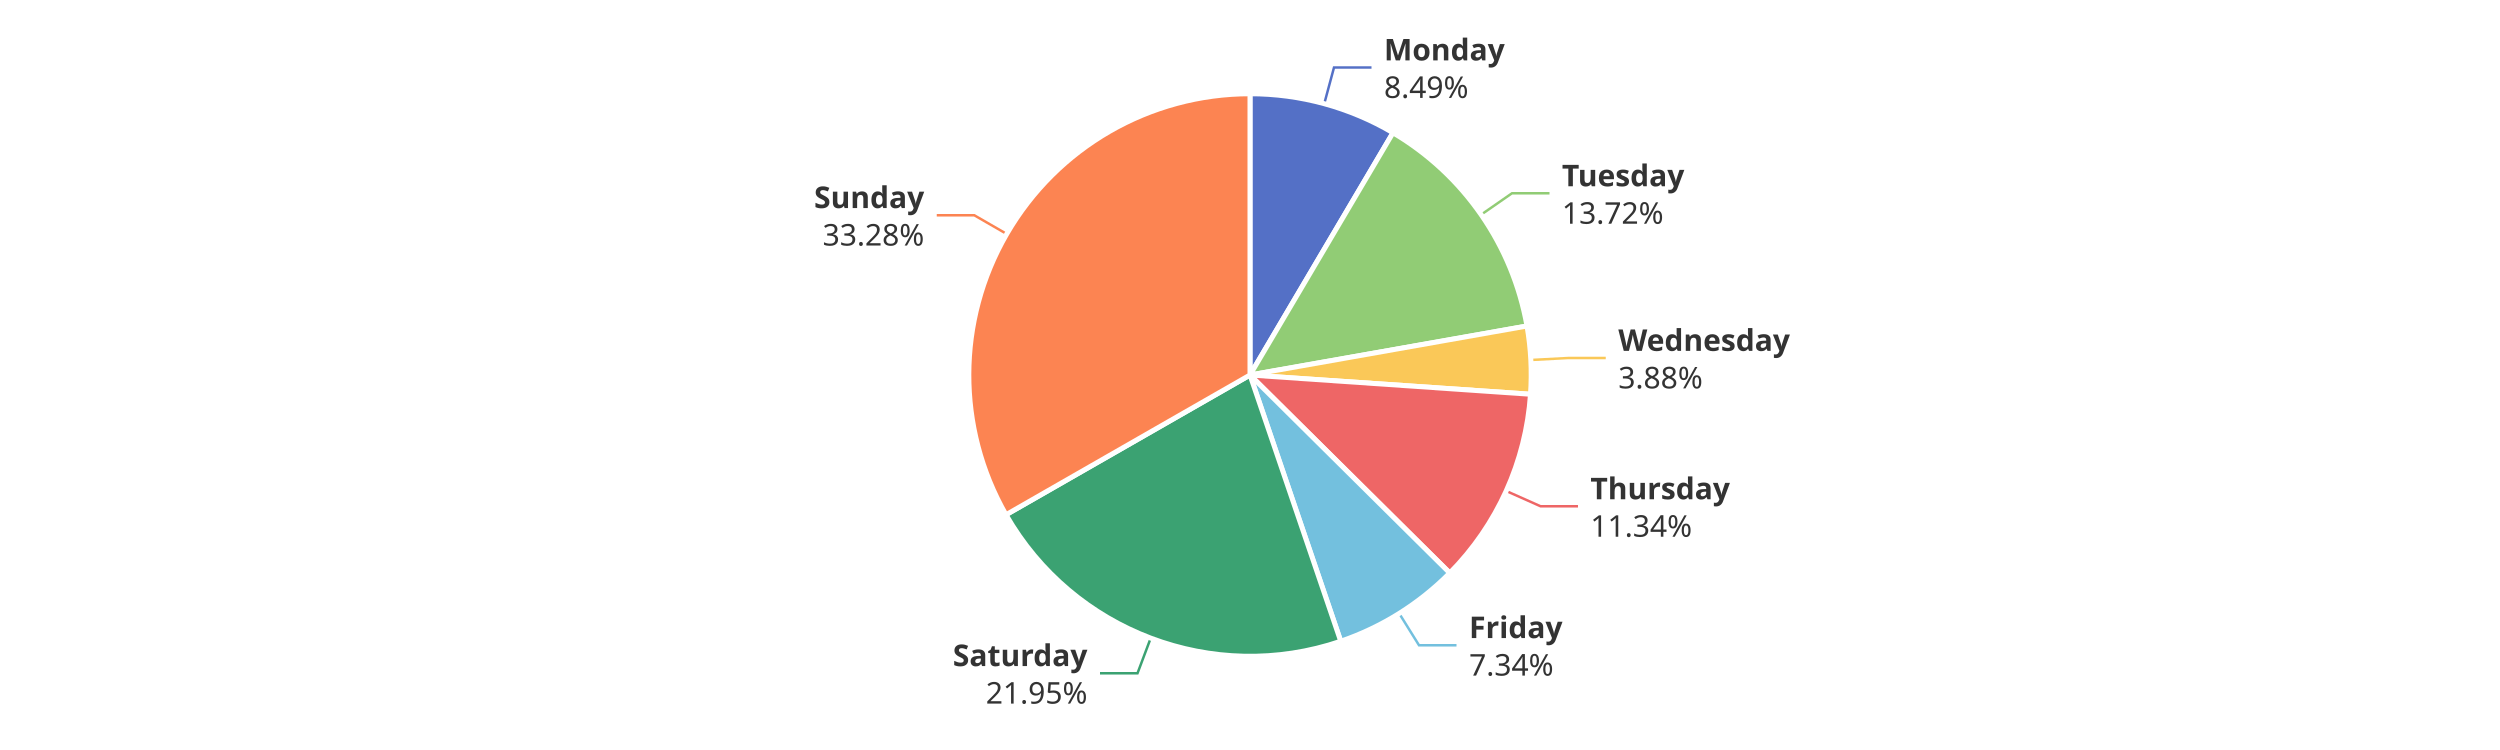
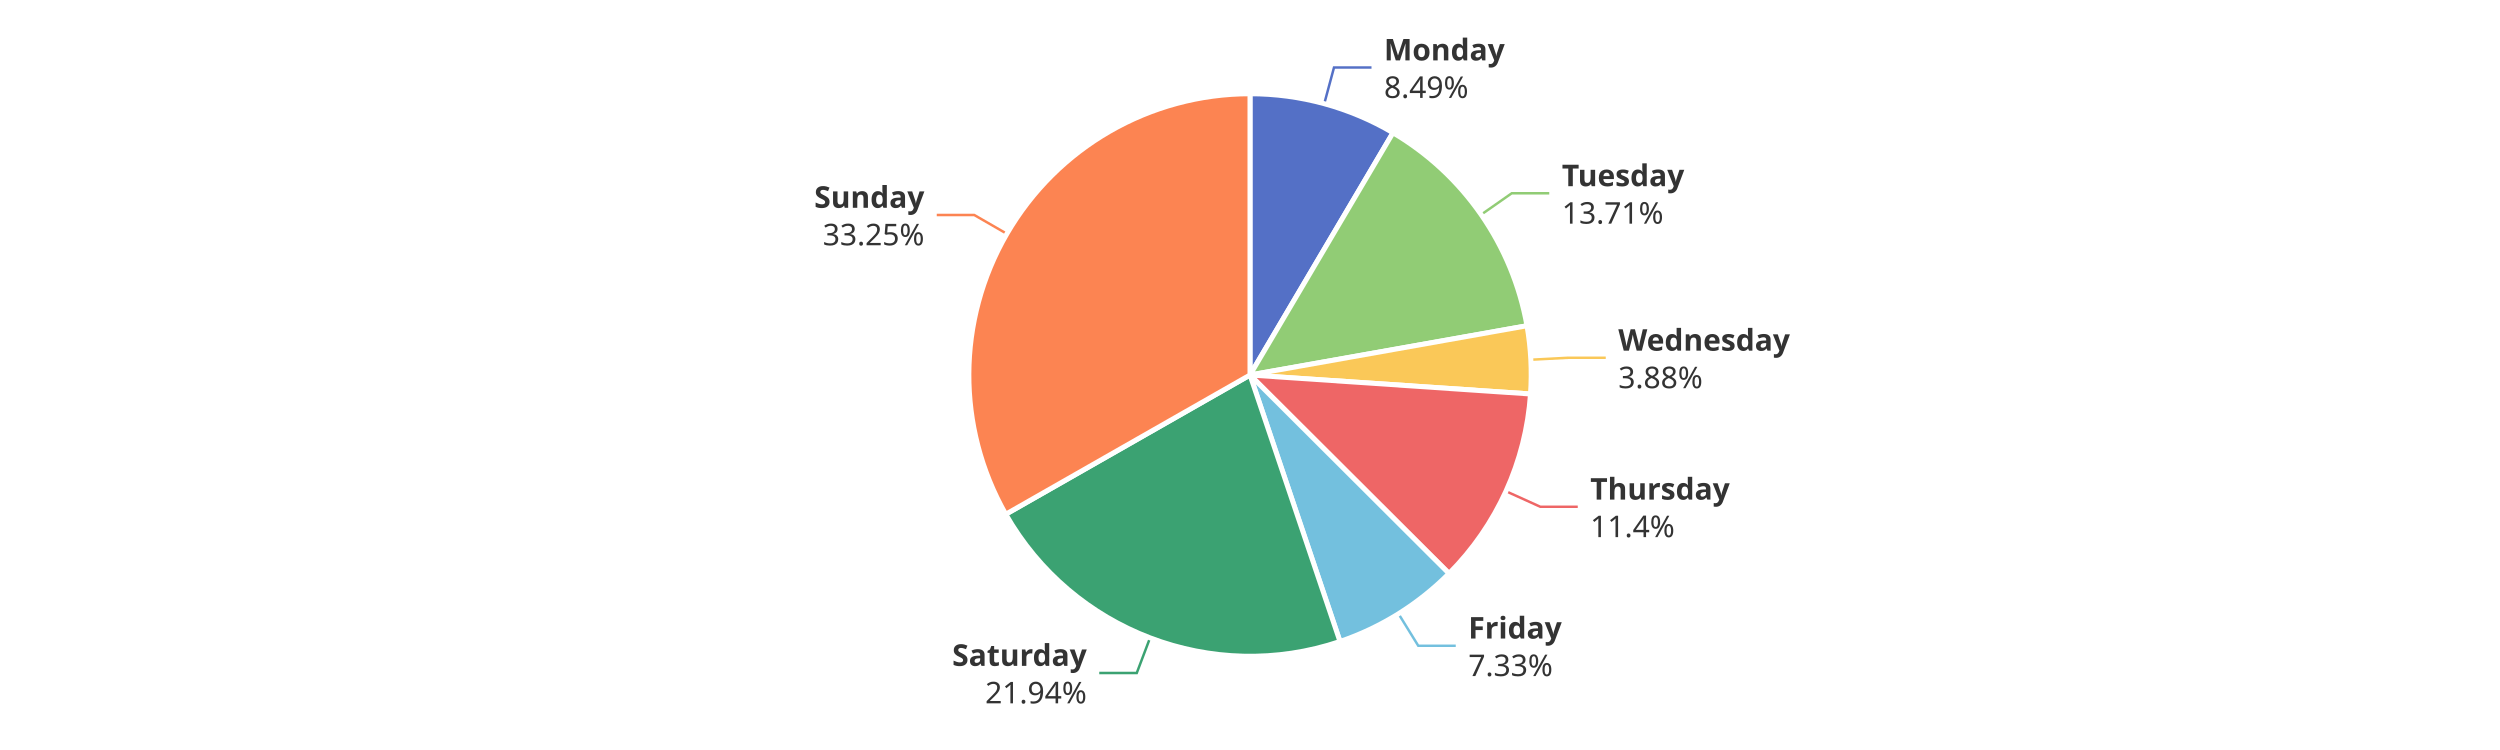
<svg xmlns="http://www.w3.org/2000/svg" width="1000" height="300" version="1.1" baseProfile="full" viewBox="0 0 1000 300">
  <rect width="1000" height="300" x="0" y="0" id="0" fill="#ffffff" />
  <polyline points="529.7 41.5 533.6 27 548.6 27" fill="none" stroke="#5470c6" />
-   <polyline points="592.4 85.9 604.8 77.3 619.8 77.3" fill="none" stroke="#91cc75" />
-   <polyline points="612.3 144 627.3 143.2 642.3 143.2" fill="none" stroke="#fac858" />
-   <polyline points="602.5 196.4 616.2 202.5 631.2 202.5" fill="none" stroke="#ee6666" />
-   <polyline points="559.7 245.4 567.6 258.1 582.6 258.1" fill="none" stroke="#73c0de" />
-   <polyline points="460.3 255.2 455 269.3 440 269.3" fill="none" stroke="#3ba272" />
-   <polyline points="402.7 93.6 389.7 86.1 374.7 86.1" fill="none" stroke="#fc8452" />
+   <polyline points="592.4 85.9 604.7 77.3 619.7 77.3" fill="none" stroke="#91cc75" />
+   <polyline points="612.3 143.9 627.3 143.1 642.3 143.1" fill="none" stroke="#fac858" />
+   <polyline points="602.4 196.5 616.1 202.7 631.1 202.7" fill="none" stroke="#ee6666" />
+   <polyline points="559.4 245.5 567.3 258.3 582.3 258.3" fill="none" stroke="#73c0de" />
+   <polyline points="460 255.2 454.7 269.2 439.7 269.2" fill="none" stroke="#3ba272" />
+   <polyline points="402.7 93.5 389.7 86 374.7 86" fill="none" stroke="#fc8452" />
  <path d="M500 37.5A112.5 112.5 0 0 1 557.2 53.1L500 150Z" fill="#5470c6" stroke="#fff" stroke-width="2" stroke-linejoin="round" />
-   <path d="M557.2 53.1A112.5 112.5 0 0 1 610.8 130.4L500 150Z" fill="#91cc75" stroke="#fff" stroke-width="2" stroke-linejoin="round" />
-   <path d="M610.8 130.4A112.5 112.5 0 0 1 612.2 157.7L500 150Z" fill="#fac858" stroke="#fff" stroke-width="2" stroke-linejoin="round" />
-   <path d="M612.2 157.7A112.5 112.5 0 0 1 579.9 229.2L500 150Z" fill="#ee6666" stroke="#fff" stroke-width="2" stroke-linejoin="round" />
-   <path d="M579.9 229.2A112.5 112.5 0 0 1 536.3 256.5L500 150Z" fill="#73c0de" stroke="#fff" stroke-width="2" stroke-linejoin="round" />
-   <path d="M536.3 256.5A112.5 112.5 0 0 1 402.4 205.9L500 150Z" fill="#3ba272" stroke="#fff" stroke-width="2" stroke-linejoin="round" />
-   <path d="M402.4 205.9A112.5 112.5 0 0 1 500 37.5L500 150Z" fill="#fc8452" stroke="#fff" stroke-width="2" stroke-linejoin="round" />
+   <path d="M557.2 53.1A112.5 112.5 0 0 1 610.8 130.3L500 150Z" fill="#91cc75" stroke="#fff" stroke-width="2" stroke-linejoin="round" />
+   <path d="M610.8 130.3A112.5 112.5 0 0 1 612.2 157.6L500 150Z" fill="#fac858" stroke="#fff" stroke-width="2" stroke-linejoin="round" />
+   <path d="M612.2 157.6A112.5 112.5 0 0 1 579.6 229.4L500 150Z" fill="#ee6666" stroke="#fff" stroke-width="2" stroke-linejoin="round" />
+   <path d="M579.6 229.4A112.5 112.5 0 0 1 536 256.6L500 150Z" fill="#73c0de" stroke="#fff" stroke-width="2" stroke-linejoin="round" />
+   <path d="M536 256.6A112.5 112.5 0 0 1 402.3 205.7L500 150Z" fill="#3ba272" stroke="#fff" stroke-width="2" stroke-linejoin="round" />
+   <path d="M402.3 205.7A112.5 112.5 0 0 1 500 37.5L500 150Z" fill="#fc8452" stroke="#fff" stroke-width="2" stroke-linejoin="round" />
  <path d="M0 -15l42.8 0l0 30l-42.8 0Z" transform="translate(553.6052 27.0084)" fill="none" />
  <text dominant-baseline="central" text-anchor="start" style="font-size:12px;font-family:sans-serif;font-weight:bold;" y="-7.5" transform="translate(553.6052 27.0084)" fill="#333" stroke="rgb(255,255,255)" stroke-width="2" paint-order="stroke" stroke-miterlimit="2">Monday</text>
  <text dominant-baseline="central" text-anchor="start" style="font-size:12px;font-family:sans-serif;" y="7.5" transform="translate(553.6052 27.0084)" fill="#333" stroke="rgb(255,255,255)" stroke-width="2" paint-order="stroke" stroke-miterlimit="2">8.49%</text>
-   <path d="M0 -15l46.2 0l0 30l-46.2 0Z" transform="translate(624.7727 77.3437)" fill="none" />
-   <text dominant-baseline="central" text-anchor="start" style="font-size:12px;font-family:sans-serif;font-weight:bold;" y="-7.5" transform="translate(624.7727 77.3437)" fill="#333" stroke="rgb(255,255,255)" stroke-width="2" paint-order="stroke" stroke-miterlimit="2">Tuesday</text>
-   <text dominant-baseline="central" text-anchor="start" style="font-size:12px;font-family:sans-serif;" y="7.5" transform="translate(624.7727 77.3437)" fill="#333" stroke="rgb(255,255,255)" stroke-width="2" paint-order="stroke" stroke-miterlimit="2">13.72%</text>
-   <path d="M0 -15l63.6 0l0 30l-63.6 0Z" transform="translate(647.3182 143.1938)" fill="none" />
-   <text dominant-baseline="central" text-anchor="start" style="font-size:12px;font-family:sans-serif;font-weight:bold;" y="-7.5" transform="translate(647.3182 143.1938)" fill="#333" stroke="rgb(255,255,255)" stroke-width="2" paint-order="stroke" stroke-miterlimit="2">Wednesday</text>
-   <text dominant-baseline="central" text-anchor="start" style="font-size:12px;font-family:sans-serif;" y="7.5" transform="translate(647.3182 143.1938)" fill="#333" stroke="rgb(255,255,255)" stroke-width="2" paint-order="stroke" stroke-miterlimit="2">3.88%</text>
-   <path d="M0 -15l50.2 0l0 30l-50.2 0Z" transform="translate(636.1709 202.5411)" fill="none" />
-   <text dominant-baseline="central" text-anchor="start" style="font-size:12px;font-family:sans-serif;font-weight:bold;" y="-7.5" transform="translate(636.1709 202.5411)" fill="#333" stroke="rgb(255,255,255)" stroke-width="2" paint-order="stroke" stroke-miterlimit="2">Thursday</text>
-   <text dominant-baseline="central" text-anchor="start" style="font-size:12px;font-family:sans-serif;" y="7.5" transform="translate(636.1709 202.5411)" fill="#333" stroke="rgb(255,255,255)" stroke-width="2" paint-order="stroke" stroke-miterlimit="2">11.34%</text>
-   <path d="M0 -15l34.2 0l0 30l-34.2 0Z" transform="translate(587.6402 258.0789)" fill="none" />
-   <text dominant-baseline="central" text-anchor="start" style="font-size:12px;font-family:sans-serif;font-weight:bold;" y="-7.5" transform="translate(587.6402 258.0789)" fill="#333" stroke="rgb(255,255,255)" stroke-width="2" paint-order="stroke" stroke-miterlimit="2">Friday</text>
-   <text dominant-baseline="central" text-anchor="start" style="font-size:12px;font-family:sans-serif;" y="7.5" transform="translate(587.6402 258.0789)" fill="#333" stroke="rgb(255,255,255)" stroke-width="2" paint-order="stroke" stroke-miterlimit="2">7.34%</text>
-   <path d="M-48.2 -15l48.2 0l0 30l-48.2 0Z" transform="translate(434.9694 269.2833)" fill="none" />
-   <text dominant-baseline="central" text-anchor="end" style="font-size:12px;font-family:sans-serif;font-weight:bold;" y="-7.5" transform="translate(434.9694 269.2833)" fill="#333" stroke="rgb(255,255,255)" stroke-width="2" paint-order="stroke" stroke-miterlimit="2">Saturday</text>
-   <text dominant-baseline="central" text-anchor="end" style="font-size:12px;font-family:sans-serif;" y="7.5" transform="translate(434.9694 269.2833)" fill="#333" stroke="rgb(255,255,255)" stroke-width="2" paint-order="stroke" stroke-miterlimit="2">21.95%</text>
-   <path d="M-40.9 -15l40.9 0l0 30l-40.9 0Z" transform="translate(369.6887 86.0651)" fill="none" />
-   <text dominant-baseline="central" text-anchor="end" style="font-size:12px;font-family:sans-serif;font-weight:bold;" y="-7.5" transform="translate(369.6887 86.0651)" fill="#333" stroke="rgb(255,255,255)" stroke-width="2" paint-order="stroke" stroke-miterlimit="2">Sunday</text>
-   <text dominant-baseline="central" text-anchor="end" style="font-size:12px;font-family:sans-serif;" y="7.5" transform="translate(369.6887 86.0651)" fill="#333" stroke="rgb(255,255,255)" stroke-width="2" paint-order="stroke" stroke-miterlimit="2">33.28%</text>
+   <path d="M0 -15l46.2 0l0 30l-46.2 0Z" transform="translate(624.7498 77.3108)" fill="none" />
+   <text dominant-baseline="central" text-anchor="start" style="font-size:12px;font-family:sans-serif;font-weight:bold;" y="-7.5" transform="translate(624.7498 77.3108)" fill="#333" stroke="rgb(255,255,255)" stroke-width="2" paint-order="stroke" stroke-miterlimit="2">Tuesday</text>
+   <text dominant-baseline="central" text-anchor="start" style="font-size:12px;font-family:sans-serif;" y="7.5" transform="translate(624.7498 77.3108)" fill="#333" stroke="rgb(255,255,255)" stroke-width="2" paint-order="stroke" stroke-miterlimit="2">13.71%</text>
+   <path d="M0 -15l63.6 0l0 30l-63.6 0Z" transform="translate(647.3139 143.1138)" fill="none" />
+   <text dominant-baseline="central" text-anchor="start" style="font-size:12px;font-family:sans-serif;font-weight:bold;" y="-7.5" transform="translate(647.3139 143.1138)" fill="#333" stroke="rgb(255,255,255)" stroke-width="2" paint-order="stroke" stroke-miterlimit="2">Wednesday</text>
+   <text dominant-baseline="central" text-anchor="start" style="font-size:12px;font-family:sans-serif;" y="7.5" transform="translate(647.3139 143.1138)" fill="#333" stroke="rgb(255,255,255)" stroke-width="2" paint-order="stroke" stroke-miterlimit="2">3.88%</text>
+   <path d="M0 -15l50.2 0l0 30l-50.2 0Z" transform="translate(636.1048 202.687)" fill="none" />
+   <text dominant-baseline="central" text-anchor="start" style="font-size:12px;font-family:sans-serif;font-weight:bold;" y="-7.5" transform="translate(636.1048 202.687)" fill="#333" stroke="rgb(255,255,255)" stroke-width="2" paint-order="stroke" stroke-miterlimit="2">Thursday</text>
+   <text dominant-baseline="central" text-anchor="start" style="font-size:12px;font-family:sans-serif;" y="7.5" transform="translate(636.1048 202.687)" fill="#333" stroke="rgb(255,255,255)" stroke-width="2" paint-order="stroke" stroke-miterlimit="2">11.4%</text>
+   <path d="M0 -15l34.2 0l0 30l-34.2 0Z" transform="translate(587.3343 258.2698)" fill="none" />
+   <text dominant-baseline="central" text-anchor="start" style="font-size:12px;font-family:sans-serif;font-weight:bold;" y="-7.5" transform="translate(587.3343 258.2698)" fill="#333" stroke="rgb(255,255,255)" stroke-width="2" paint-order="stroke" stroke-miterlimit="2">Friday</text>
+   <text dominant-baseline="central" text-anchor="start" style="font-size:12px;font-family:sans-serif;" y="7.5" transform="translate(587.3343 258.2698)" fill="#333" stroke="rgb(255,255,255)" stroke-width="2" paint-order="stroke" stroke-miterlimit="2">7.33%</text>
+   <path d="M-48.2 -15l48.2 0l0 30l-48.2 0Z" transform="translate(434.7072 269.184)" fill="none" />
+   <text dominant-baseline="central" text-anchor="end" style="font-size:12px;font-family:sans-serif;font-weight:bold;" y="-7.5" transform="translate(434.7072 269.184)" fill="#333" stroke="rgb(255,255,255)" stroke-width="2" paint-order="stroke" stroke-miterlimit="2">Saturday</text>
+   <text dominant-baseline="central" text-anchor="end" style="font-size:12px;font-family:sans-serif;" y="7.5" transform="translate(434.7072 269.184)" fill="#333" stroke="rgb(255,255,255)" stroke-width="2" paint-order="stroke" stroke-miterlimit="2">21.94%</text>
+   <path d="M-40.9 -15l40.9 0l0 30l-40.9 0Z" transform="translate(369.749 85.9611)" fill="none" />
+   <text dominant-baseline="central" text-anchor="end" style="font-size:12px;font-family:sans-serif;font-weight:bold;" y="-7.5" transform="translate(369.749 85.9611)" fill="#333" stroke="rgb(255,255,255)" stroke-width="2" paint-order="stroke" stroke-miterlimit="2">Sunday</text>
+   <text dominant-baseline="central" text-anchor="end" style="font-size:12px;font-family:sans-serif;" y="7.5" transform="translate(369.749 85.9611)" fill="#333" stroke="rgb(255,255,255)" stroke-width="2" paint-order="stroke" stroke-miterlimit="2">33.25%</text>
</svg>
